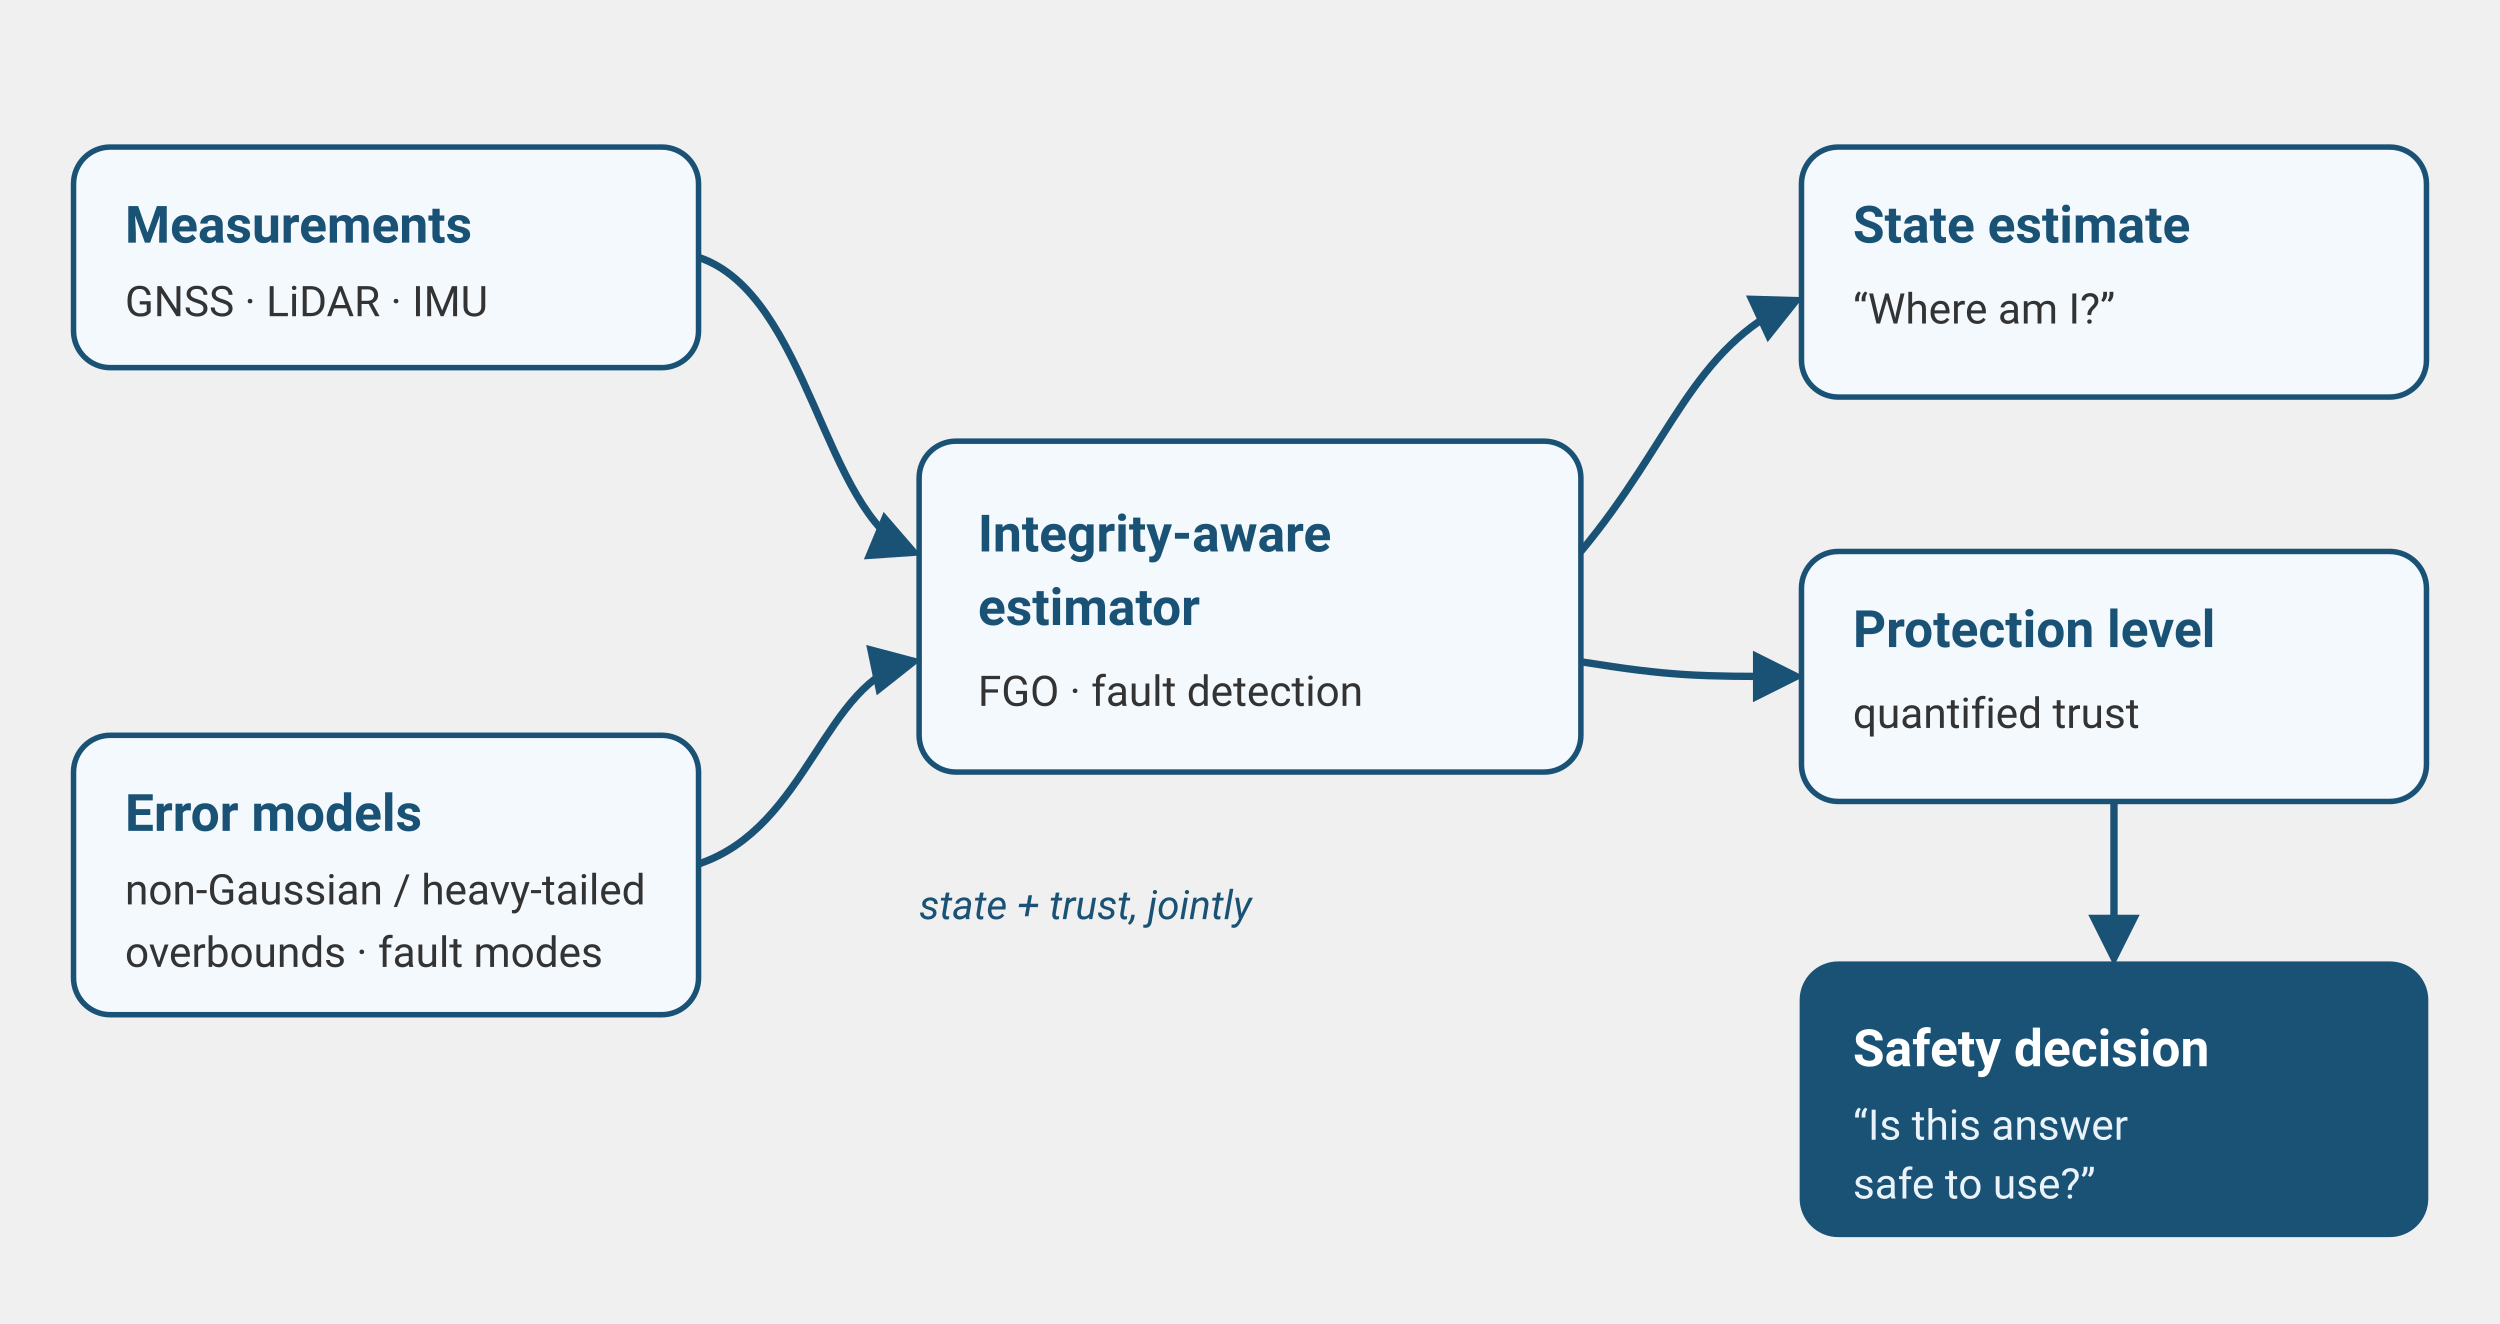
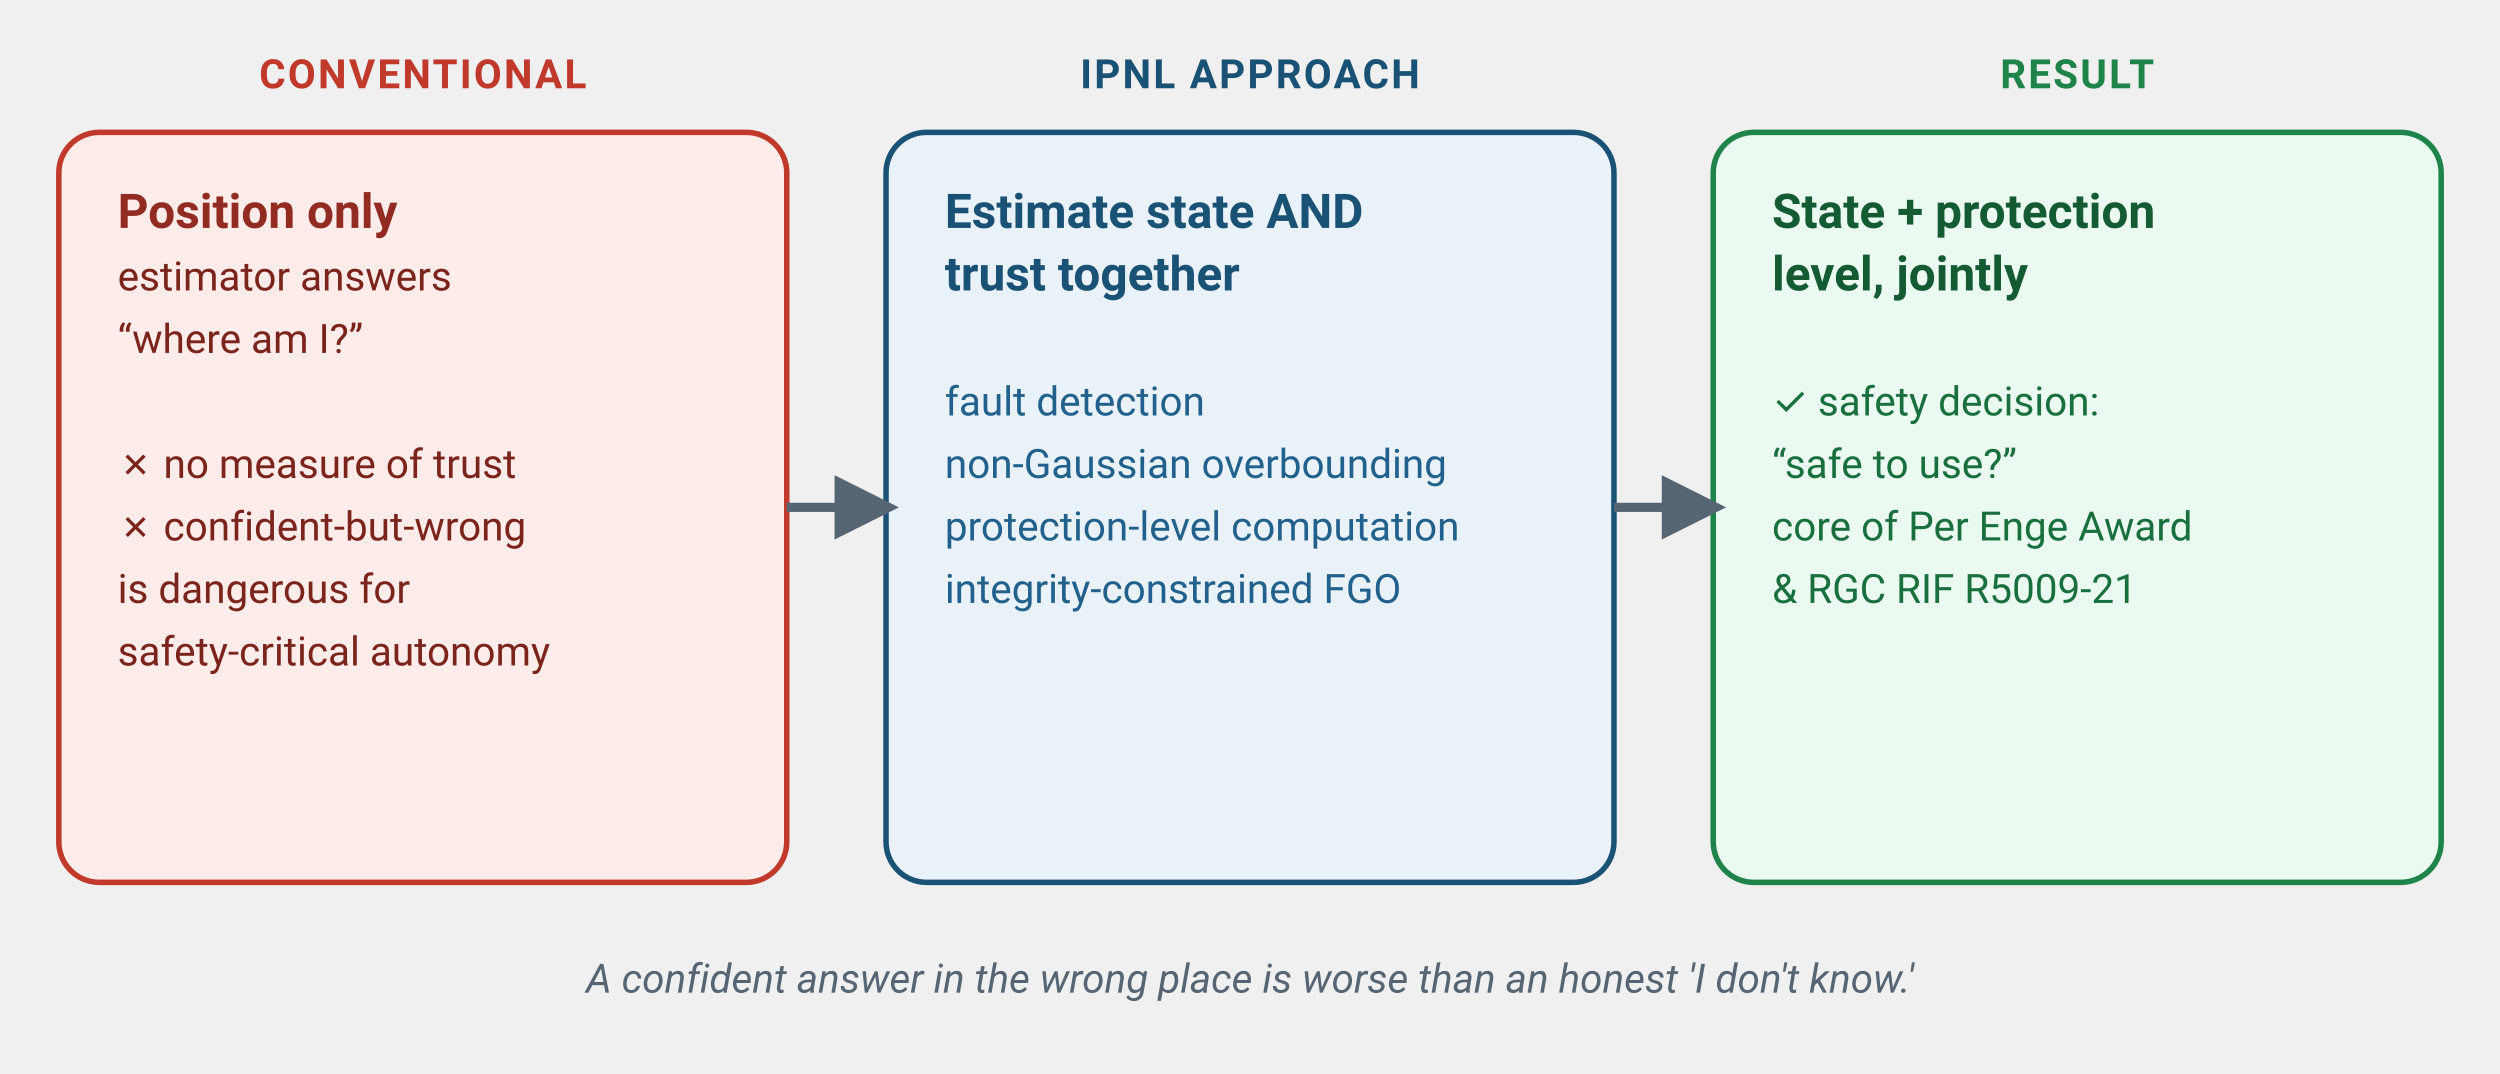
- <svg xmlns="http://www.w3.org/2000/svg" viewBox="0 0 680 360" role="img" aria-label="Integrity blueprint: measurements and error models feed an estimator that outputs both a state estimate and a quantified trust level, gated by a safety decision." font-family="-apple-system, BlinkMacSystemFont, 'Segoe UI', Roboto, Helvetica, Arial, sans-serif">
+ <svg xmlns="http://www.w3.org/2000/svg" viewBox="0 0 680 292" role="img" aria-label="Conventional estimators output only a position with no measure of trust, which is dangerous for safety-critical autonomy; IPNL estimates state and trust together (fault detection, overbounding, protection levels) and outputs a safety decision." font-family="-apple-system, BlinkMacSystemFont, 'Segoe UI', Roboto, Helvetica, Arial, sans-serif">
  <style>
-     .box rect { fill:#f4f9fd; stroke:#1a5276; stroke-width:1.5; }
-     .hl rect  { fill:#1a5276; stroke:#1a5276; }
-     .t  { fill:#1a5276; font-size:14px; font-weight:700; }
-     .s  { fill:#333; font-size:11.5px; }
-     .w  { fill:#ffffff; font-size:14px; font-weight:700; }
-     .ws { fill:#eaf3fa; font-size:11.5px; }
-     .ar { stroke:#1a5276; stroke-width:2; fill:none; marker-end:url(#a2); }
-     .lbl{ fill:#1a5276; font-size:11px; font-style:italic; }
+     .prob rect{fill:#fdecea;stroke:#c0392b;stroke-width:1.5;}
+     .meth rect{fill:#eaf2f9;stroke:#1a5276;stroke-width:1.5;}
+     .out rect{fill:#eafaf1;stroke:#1e8449;stroke-width:1.5;}
+     .hp{fill:#c0392b;} .hm{fill:#1a5276;} .ho{fill:#1e8449;}
+     .hd{font-size:11px;font-weight:700;letter-spacing:.6px;}
+     .pt{fill:#922b21;font-size:13px;font-weight:700;}
+     .ps{fill:#7b241c;font-size:11px;}
+     .mt{fill:#1a5276;font-size:13px;font-weight:700;}
+     .ms{fill:#21618c;font-size:11px;}
+     .ot{fill:#145a32;font-size:13px;font-weight:700;}
+     .os{fill:#196f3d;font-size:11px;}
+     .ar{stroke:#566573;stroke-width:2.5;fill:none;marker-end:url(#ar);}
+     .key{fill:#566573;font-size:11px;font-style:italic;}
  </style>
-   <marker id="a2" viewBox="0 0 10 10" refX="8" refY="5" markerWidth="7" markerHeight="7" orient="auto-start-reverse">
-     <path d="M0,0 L10,5 L0,10 z" fill="#1a5276" />
+   <marker id="ar" viewBox="0 0 10 10" refX="8" refY="5" markerWidth="7" markerHeight="7" orient="auto-start-reverse">
+     <path d="M0,0 L10,5 L0,10 z" fill="#566573" />
  </marker>
-   <g class="box">
-     <rect x="20" y="40" width="170" height="60" rx="10" />
-     <text class="t" x="34" y="66">Measurements</text>
-     <text class="s" x="34" y="86">GNSS · LiDAR · IMU</text>
+   <text class="hd hp" x="115" y="24" text-anchor="middle">CONVENTIONAL</text>
+   <text class="hd hm" x="340" y="24" text-anchor="middle">IPNL APPROACH</text>
+   <text class="hd ho" x="565" y="24" text-anchor="middle">RESULT</text>
+   <g class="prob">
+     <rect x="16" y="36" width="198" height="204" rx="11" />
  </g>
-   <g class="box">
-     <rect x="20" y="200" width="170" height="76" rx="10" />
-     <text class="t" x="34" y="226">Error models</text>
-     <text class="s" x="34" y="246">non-Gaussian / heavy-tailed</text>
-     <text class="s" x="34" y="263">overbounds · fault modes</text>
+   <g class="meth">
+     <rect x="241" y="36" width="198" height="204" rx="11" />
  </g>
-   <g class="box">
-     <rect x="250" y="120" width="180" height="90" rx="10" />
-     <text class="t" x="266" y="150">Integrity-aware</text>
-     <text class="t" x="266" y="170">estimator</text>
-     <text class="s" x="266" y="192">FGO · fault detection</text>
+   <g class="out">
+     <rect x="466" y="36" width="198" height="204" rx="11" />
  </g>
-   <g class="box">
-     <rect x="490" y="40" width="170" height="68" rx="10" />
-     <text class="t" x="504" y="66">State estimate</text>
-     <text class="s" x="504" y="88">“Where am I?”</text>
-   </g>
-   <g class="box">
-     <rect x="490" y="150" width="170" height="68" rx="10" />
-     <text class="t" x="504" y="176">Protection level</text>
-     <text class="s" x="504" y="198">quantified trust</text>
-   </g>
-   <g class="hl">
-     <rect x="490" y="262" width="170" height="74" rx="10" />
-     <text class="w" x="504" y="290">Safety decision</text>
-     <text class="ws" x="504" y="310">“Is this answer</text>
-     <text class="ws" x="504" y="326">safe to use?”</text>
-   </g>
-   <path class="ar" d="M190,70 C220,80 224,140 248,150" />
-   <path class="ar" d="M190,235 C220,225 224,185 248,180" />
-   <path class="ar" d="M430,150 C455,120 460,95 488,82" />
-   <path class="ar" d="M430,180 C455,184 462,184 488,184" />
-   <path class="ar" d="M575,218 L575,260" />
-   <text class="lbl" x="250" y="250">state + trust, jointly</text>
+   <path class="ar" d="M214,138 L241,138" />
+   <path class="ar" d="M439,138 L466,138" />
+   <text class="pt" x="32" y="62">Position only</text>
+   <text class="ps" x="32" y="79">estimator answers</text>
+   <text class="ps" x="32" y="96">“where am I?”</text>
+   <text class="ps" x="32" y="130">✗ no measure of trust</text>
+   <text class="ps" x="32" y="147">✗ confident-but-wrong</text>
+   <text class="ps" x="32" y="164">   is dangerous for</text>
+   <text class="ps" x="32" y="181">   safety-critical autonomy</text>
+   <text class="mt" x="257" y="62">Estimate state AND</text>
+   <text class="mt" x="257" y="79">trust together</text>
+   <text class="ms" x="257" y="113">fault detection</text>
+   <text class="ms" x="257" y="130">non-Gaussian overbounding</text>
+   <text class="ms" x="257" y="147">protection-level computation</text>
+   <text class="ms" x="257" y="164">integrity-constrained FGO</text>
+   <text class="ot" x="482" y="62">State + protection</text>
+   <text class="ot" x="482" y="79">level, jointly</text>
+   <text class="os" x="482" y="113">✓ safety decision:</text>
+   <text class="os" x="482" y="130">   “safe to use?”</text>
+   <text class="os" x="482" y="147">core of Per Enge Award</text>
+   <text class="os" x="482" y="164">&amp; RGC RIF R5009-21</text>
+   <text class="key" x="340" y="270" text-anchor="middle">A confident answer in the wrong place is worse than an honest 'I don't know.'</text>
</svg>
